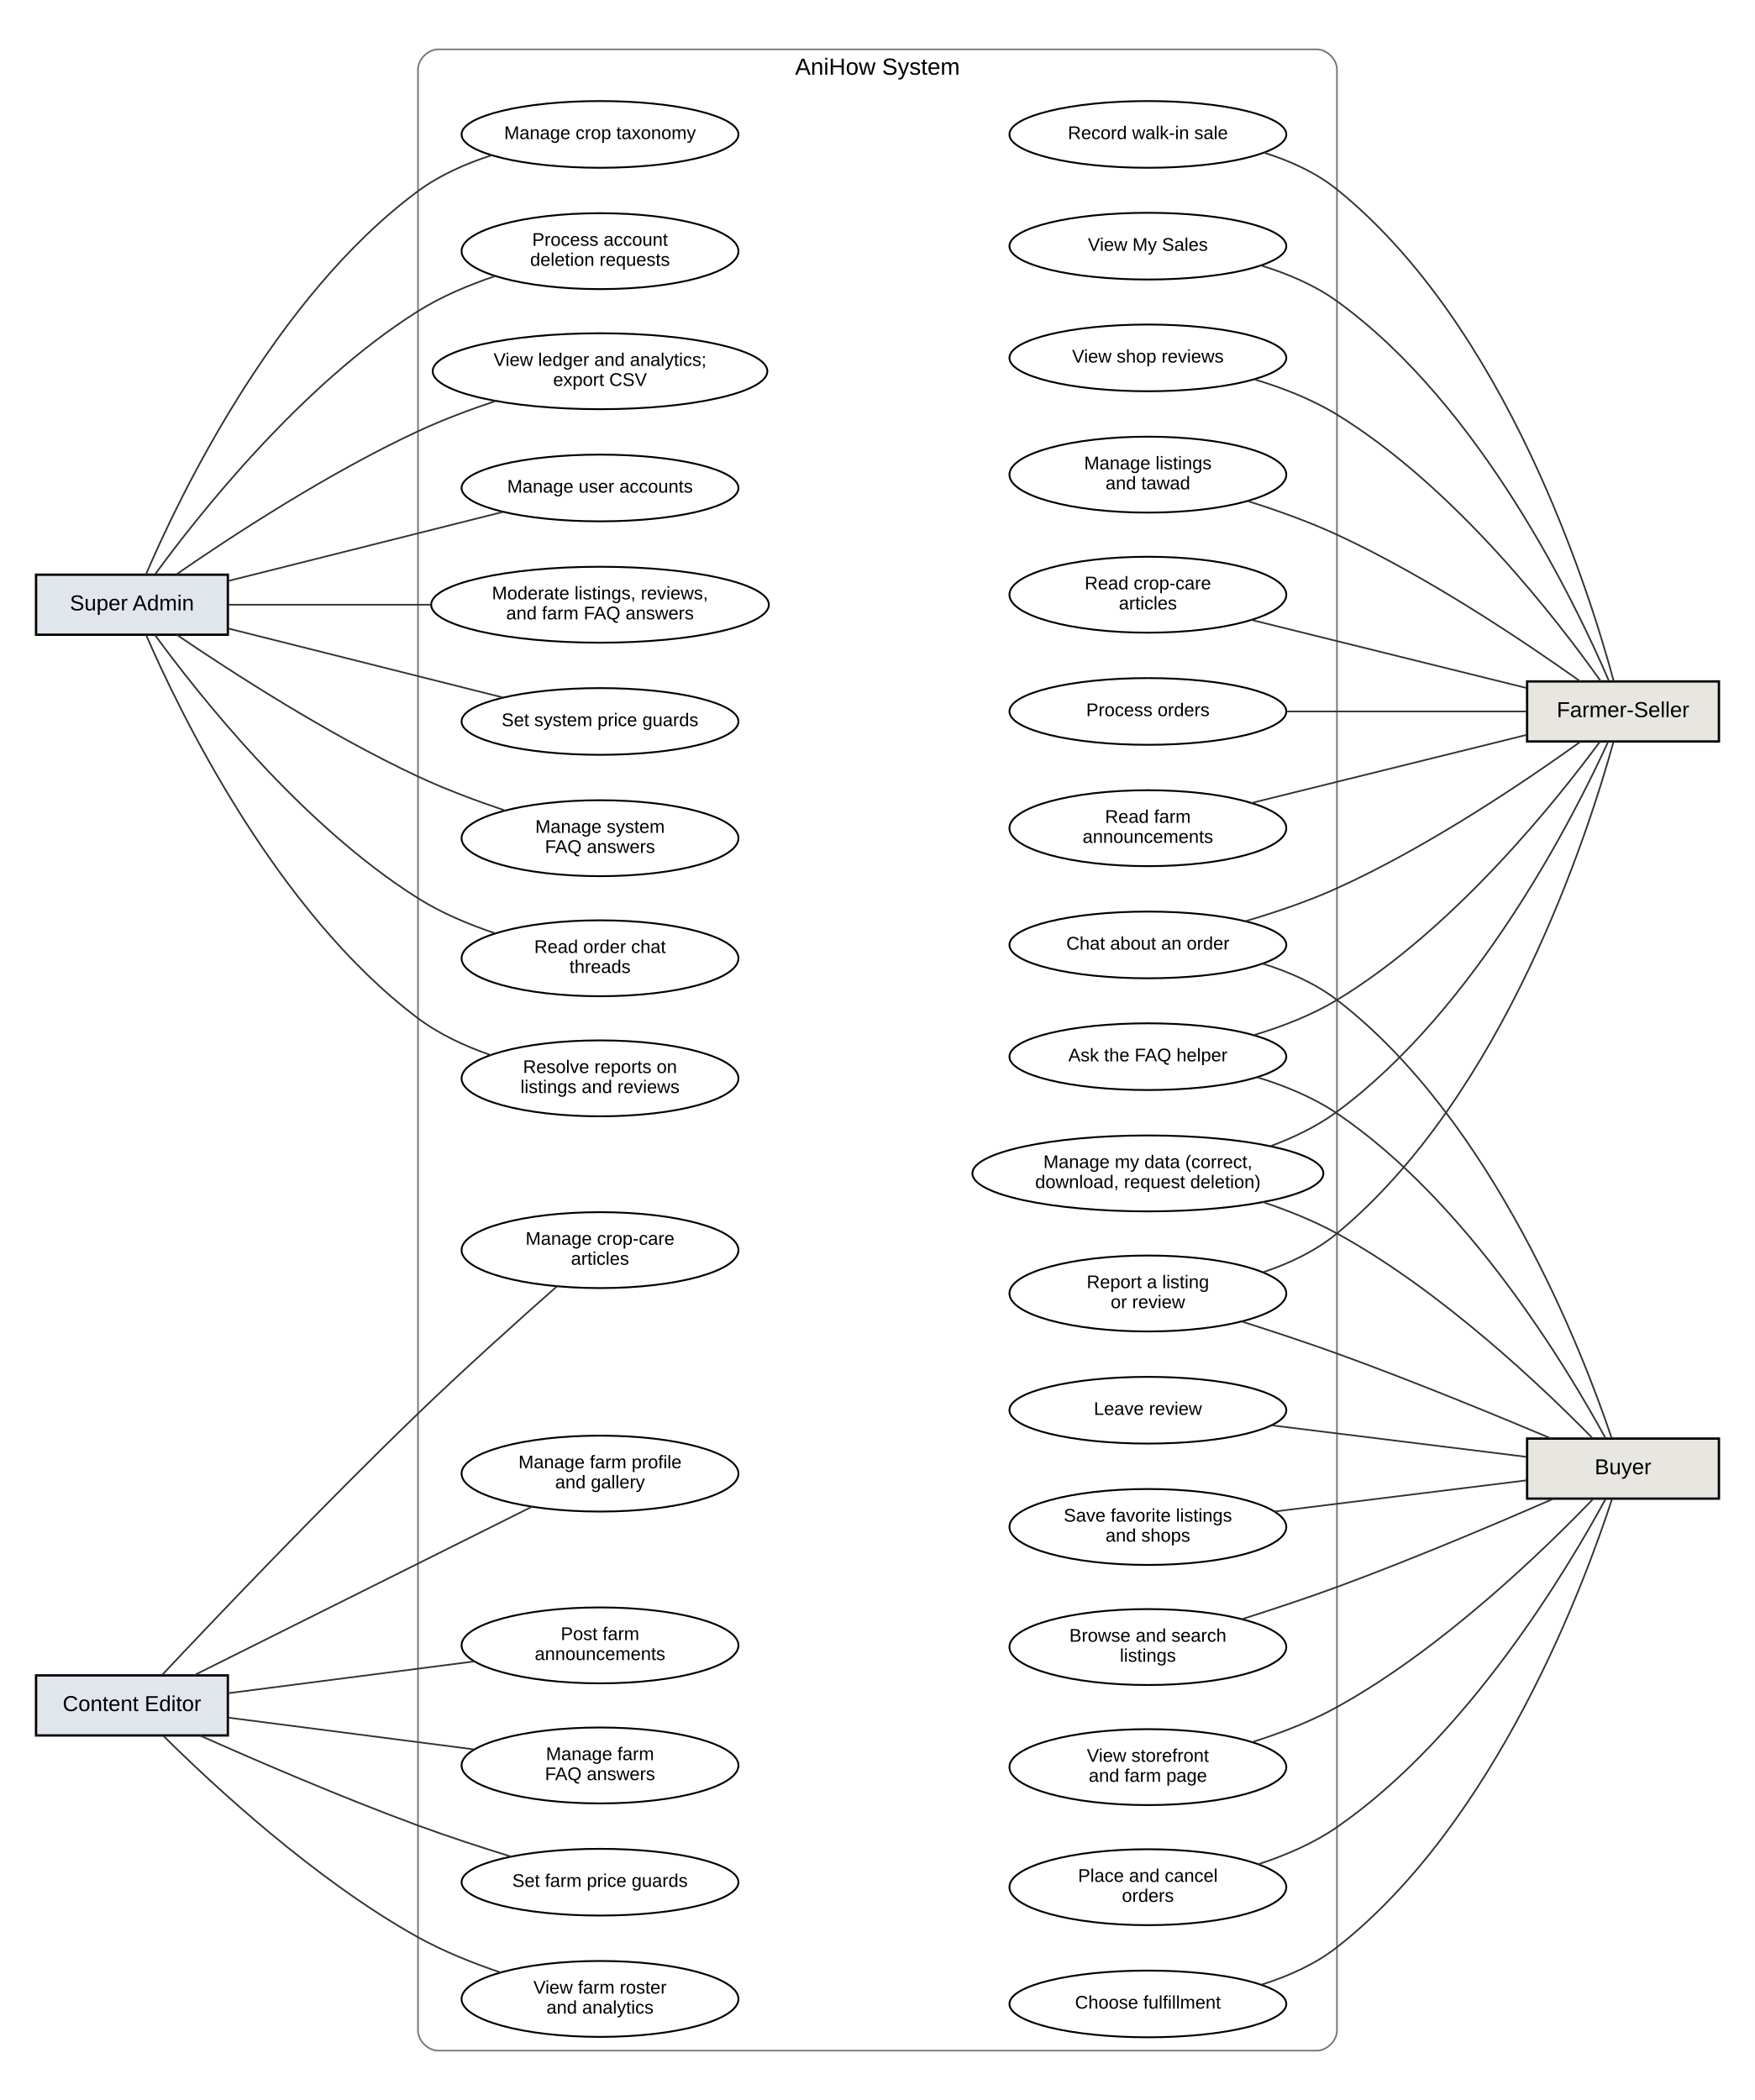
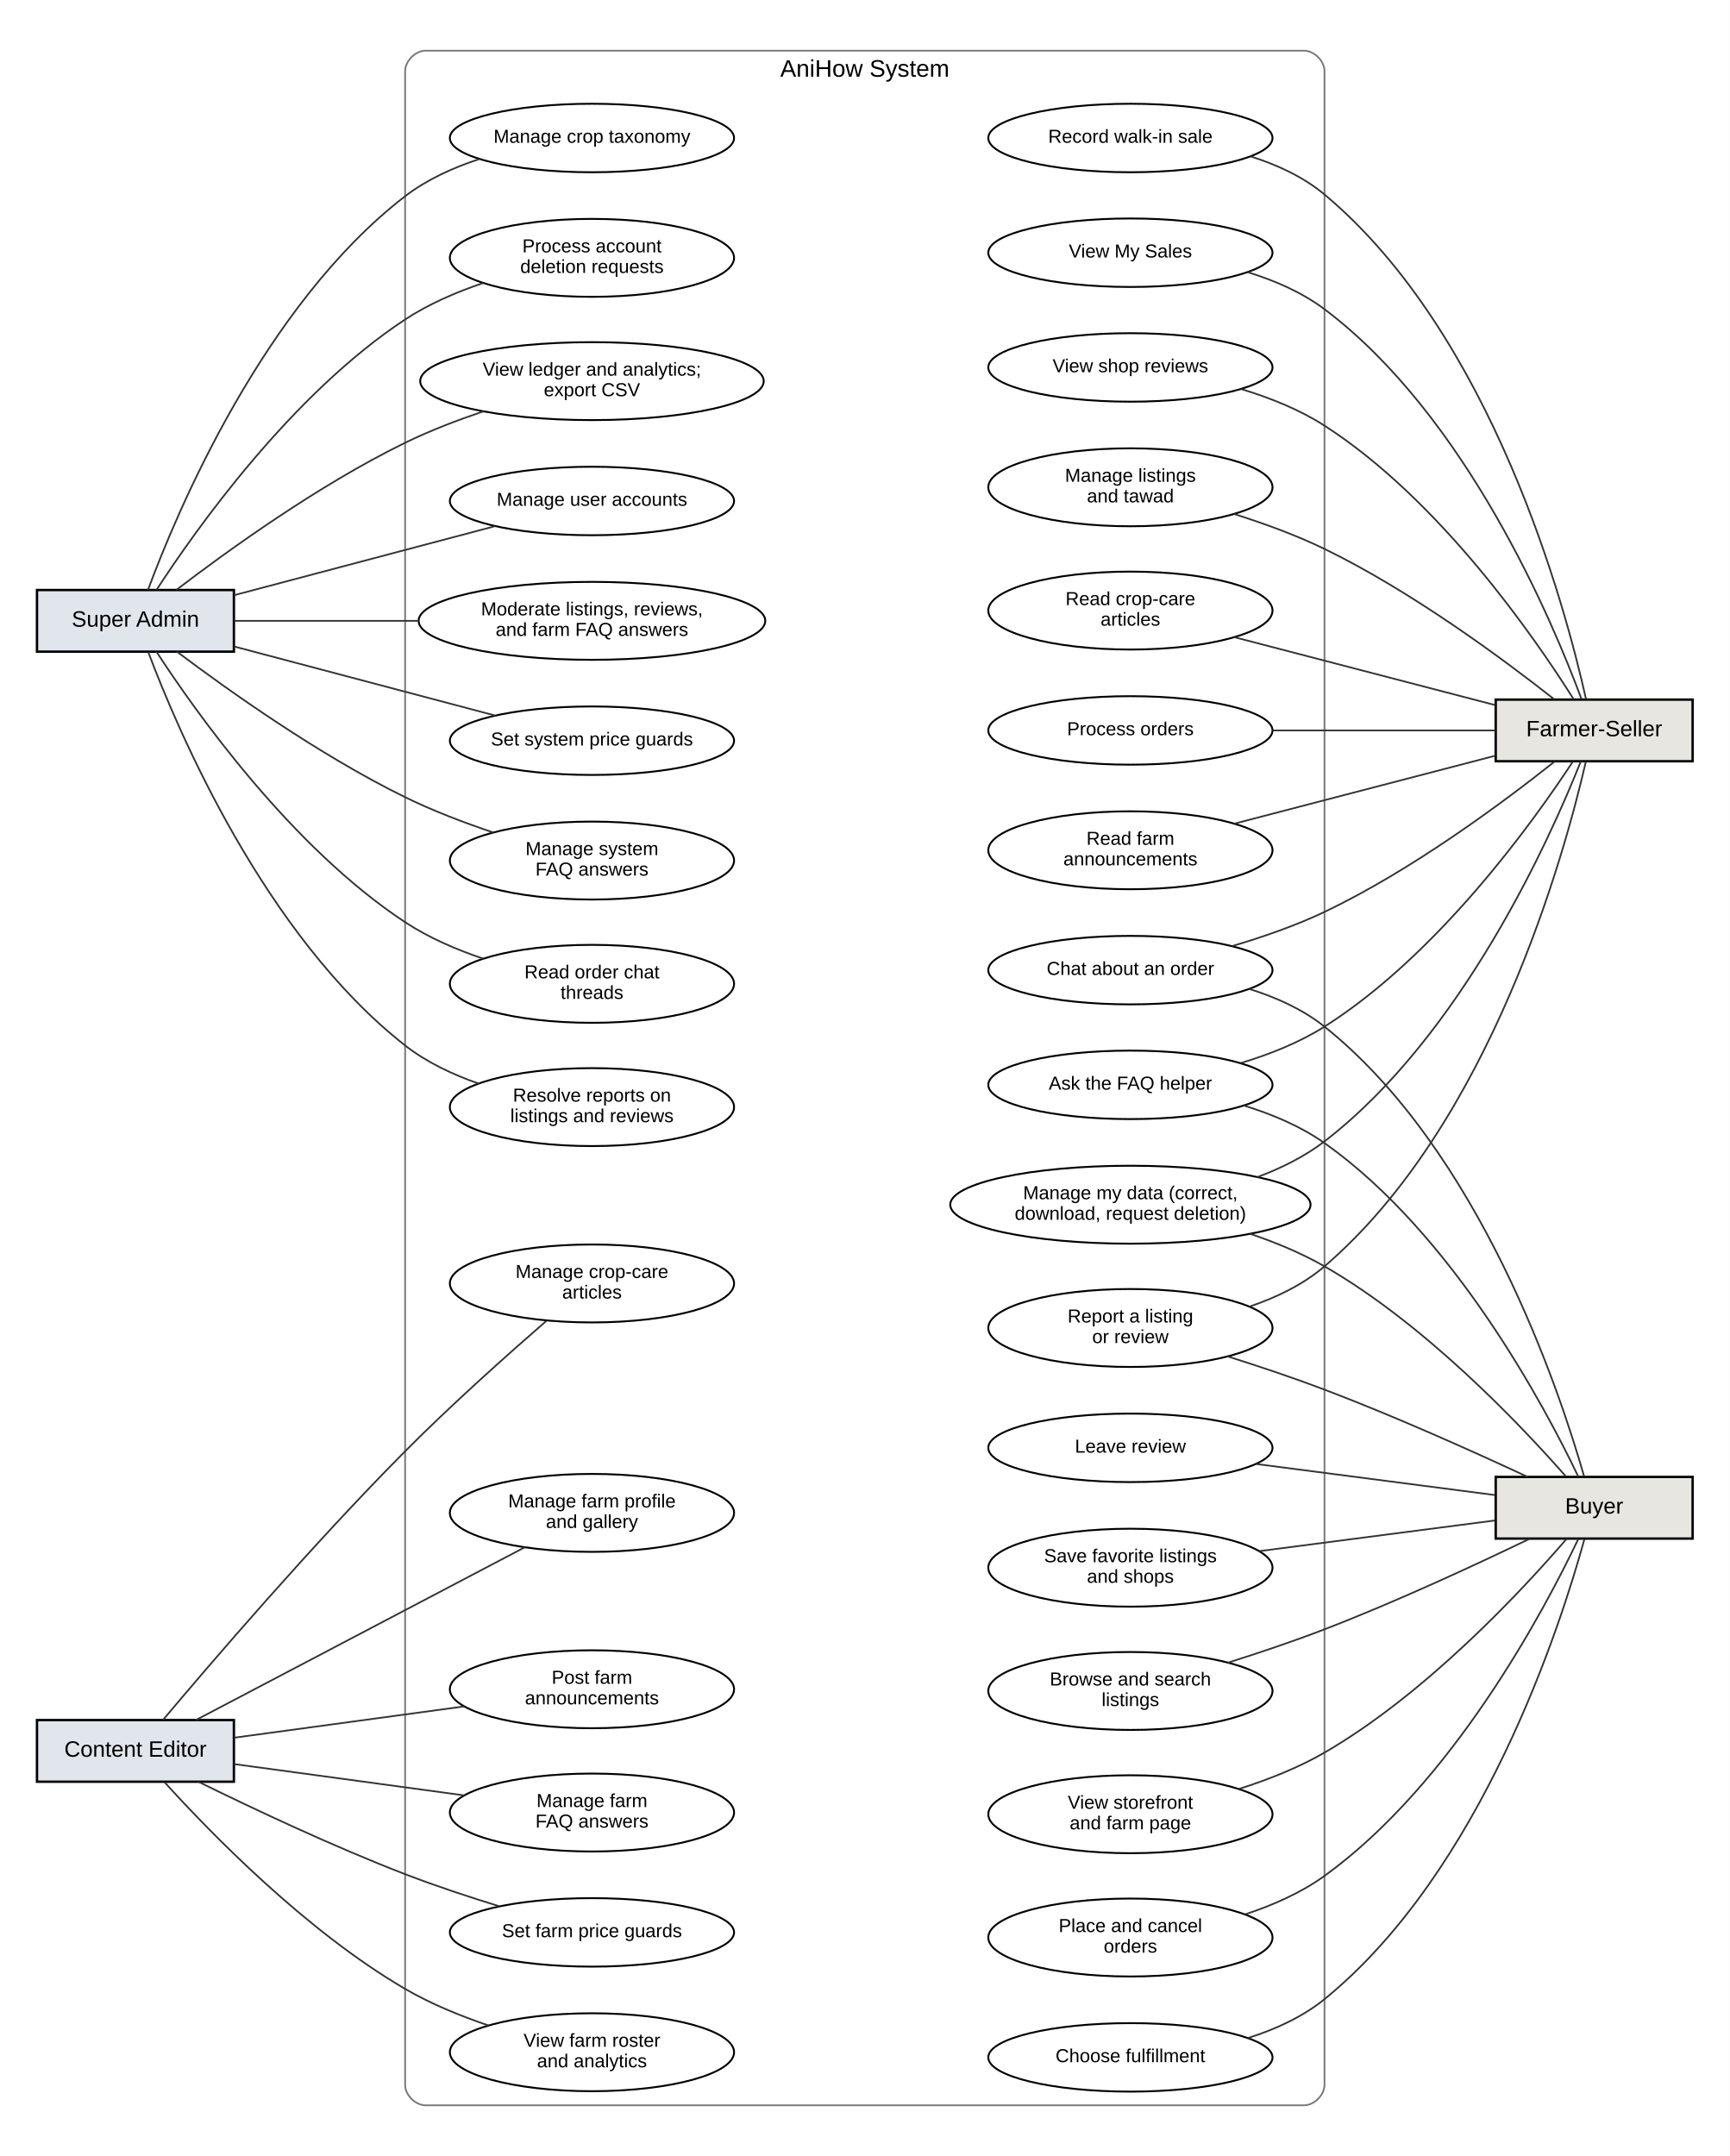
- <svg xmlns="http://www.w3.org/2000/svg" width="1052pt" height="1259pt" viewBox="0.00 0.00 1052.15 1259.20">
+ <svg xmlns="http://www.w3.org/2000/svg" width="1010pt" height="1259pt" viewBox="0.00 0.00 1010.15 1259.20">
  <g id="graph0" class="graph" transform="scale(1 1) rotate(0) translate(21.6 1237.6)">
-     <polygon fill="white" stroke="transparent" points="-21.6,21.6 -21.6,-1237.6 1030.55,-1237.6 1030.55,21.6 -21.6,21.6" />
+     <polygon fill="white" stroke="transparent" points="-21.6,21.6 -21.6,-1237.6 988.55,-1237.6 988.55,21.6 -21.6,21.6" />
    <g id="clust1" class="cluster">
-       <path fill="none" stroke="#777777" d="M241,-8C241,-8 767.95,-8 767.95,-8 773.95,-8 779.95,-14 779.95,-20 779.95,-20 779.95,-1196 779.95,-1196 779.95,-1202 773.95,-1208 767.95,-1208 767.95,-1208 241,-1208 241,-1208 235,-1208 229,-1202 229,-1196 229,-1196 229,-20 229,-20 229,-14 235,-8 241,-8" />
-       <text text-anchor="middle" x="504.48" y="-1192.8" font-family="Liberation Sans" font-size="14.00">AniHow System</text>
+       <path fill="none" stroke="#777777" d="M227,-8C227,-8 739.95,-8 739.95,-8 745.95,-8 751.95,-14 751.95,-20 751.95,-20 751.95,-1196 751.95,-1196 751.95,-1202 745.95,-1208 739.95,-1208 739.95,-1208 227,-1208 227,-1208 221,-1208 215,-1202 215,-1196 215,-1196 215,-20 215,-20 215,-14 221,-8 227,-8" />
+       <text text-anchor="middle" x="483.48" y="-1192.8" font-family="Liberation Sans" font-size="14.00">AniHow System</text>
    </g>
    <g id="node1" class="node">
      <polygon fill="#e1e6ed" stroke="black" stroke-width="1.4" points="115,-893 0,-893 0,-857 115,-857 115,-893" />
      <text text-anchor="middle" x="57.5" y="-871.6" font-family="Liberation Sans" font-size="13.00">Super Admin</text>
    </g>
    <g id="node5" class="node">
-       <ellipse fill="none" stroke="black" stroke-width="1.1" cx="338.12" cy="-945" rx="83" ry="20" />
-       <text text-anchor="middle" x="338.12" y="-942.2" font-family="Liberation Sans" font-size="11.00">Manage user accounts</text>
+       <ellipse fill="none" stroke="black" stroke-width="1.1" cx="324.12" cy="-945" rx="83" ry="20" />
+       <text text-anchor="middle" x="324.12" y="-942.2" font-family="Liberation Sans" font-size="11.00">Manage user accounts</text>
    </g>
    <g id="edge1" class="edge">
-       <path fill="none" stroke="#333333" d="M115.22,-889.25C163.27,-901.32 231.84,-918.55 280,-930.65" />
+       <path fill="none" stroke="#333333" d="M115.27,-890.02C160.22,-901.91 222.66,-918.43 267.35,-930.25" />
    </g>
    <g id="node6" class="node">
-       <ellipse fill="none" stroke="black" stroke-width="1.1" cx="338.12" cy="-805" rx="83" ry="20" />
-       <text text-anchor="middle" x="338.12" y="-802.2" font-family="Liberation Sans" font-size="11.00">Set system price guards</text>
+       <ellipse fill="none" stroke="black" stroke-width="1.1" cx="324.12" cy="-805" rx="83" ry="20" />
+       <text text-anchor="middle" x="324.12" y="-802.2" font-family="Liberation Sans" font-size="11.00">Set system price guards</text>
    </g>
    <g id="edge2" class="edge">
-       <path fill="none" stroke="#333333" d="M115.22,-860.75C163.27,-848.68 231.84,-831.45 280,-819.35" />
+       <path fill="none" stroke="#333333" d="M115.27,-859.98C160.22,-848.09 222.66,-831.57 267.35,-819.75" />
    </g>
    <g id="node7" class="node">
-       <ellipse fill="none" stroke="black" stroke-width="1.1" cx="338.12" cy="-1157" rx="83" ry="20" />
-       <text text-anchor="middle" x="338.12" y="-1154.2" font-family="Liberation Sans" font-size="11.00">Manage crop taxonomy</text>
+       <ellipse fill="none" stroke="black" stroke-width="1.1" cx="324.12" cy="-1157" rx="83" ry="20" />
+       <text text-anchor="middle" x="324.12" y="-1154.2" font-family="Liberation Sans" font-size="11.00">Manage crop taxonomy</text>
    </g>
    <g id="edge3" class="edge">
-       <path fill="none" stroke="#333333" d="M65.85,-893.03C85.35,-938.6 142.87,-1059.33 229,-1123 241.97,-1132.59 257.73,-1139.53 273.15,-1144.52" />
+       <path fill="none" stroke="#333333" d="M64.81,-893.02C81.7,-938.6 132.31,-1059.32 215,-1123 227.63,-1132.72 243.09,-1139.7 258.32,-1144.69" />
    </g>
    <g id="node8" class="node">
-       <ellipse fill="none" stroke="black" stroke-width="1.1" cx="338.12" cy="-875" rx="101.23" ry="22.76" />
-       <text text-anchor="middle" x="338.12" y="-878.2" font-family="Liberation Sans" font-size="11.00">Moderate listings, reviews,</text>
-       <text text-anchor="middle" x="338.12" y="-866.2" font-family="Liberation Sans" font-size="11.00">and farm FAQ answers</text>
+       <ellipse fill="none" stroke="black" stroke-width="1.1" cx="324.12" cy="-875" rx="101.23" ry="22.76" />
+       <text text-anchor="middle" x="324.12" y="-878.2" font-family="Liberation Sans" font-size="11.00">Moderate listings, reviews,</text>
+       <text text-anchor="middle" x="324.12" y="-866.2" font-family="Liberation Sans" font-size="11.00">and farm FAQ answers</text>
    </g>
    <g id="edge4" class="edge">
-       <path fill="none" stroke="#333333" d="M115.22,-875C150.14,-875 195.9,-875 236.79,-875" />
+       <path fill="none" stroke="#333333" d="M115.27,-875C146.63,-875 186.5,-875 222.92,-875" />
    </g>
    <g id="node9" class="node">
-       <ellipse fill="none" stroke="black" stroke-width="1.1" cx="338.12" cy="-735" rx="83" ry="22.76" />
-       <text text-anchor="middle" x="338.12" y="-738.2" font-family="Liberation Sans" font-size="11.00">Manage system</text>
-       <text text-anchor="middle" x="338.12" y="-726.2" font-family="Liberation Sans" font-size="11.00">FAQ answers</text>
+       <ellipse fill="none" stroke="black" stroke-width="1.1" cx="324.12" cy="-735" rx="83" ry="22.76" />
+       <text text-anchor="middle" x="324.12" y="-738.2" font-family="Liberation Sans" font-size="11.00">Manage system</text>
+       <text text-anchor="middle" x="324.12" y="-726.2" font-family="Liberation Sans" font-size="11.00">FAQ answers</text>
    </g>
    <g id="edge5" class="edge">
-       <path fill="none" stroke="#333333" d="M84.4,-856.94C117,-834.78 175.25,-797.08 229,-772 245.54,-764.28 264.15,-757.33 281.22,-751.6" />
+       <path fill="none" stroke="#333333" d="M81.77,-856.96C111.39,-834.66 164.77,-796.63 215,-772 231.21,-764.05 249.56,-757.08 266.47,-751.39" />
    </g>
    <g id="node10" class="node">
-       <ellipse fill="none" stroke="black" stroke-width="1.1" cx="338.12" cy="-1087" rx="83" ry="22.76" />
-       <text text-anchor="middle" x="338.12" y="-1090.2" font-family="Liberation Sans" font-size="11.00">Process account</text>
-       <text text-anchor="middle" x="338.12" y="-1078.2" font-family="Liberation Sans" font-size="11.00">deletion requests</text>
+       <ellipse fill="none" stroke="black" stroke-width="1.1" cx="324.12" cy="-1087" rx="83" ry="22.76" />
+       <text text-anchor="middle" x="324.12" y="-1090.2" font-family="Liberation Sans" font-size="11.00">Process account</text>
+       <text text-anchor="middle" x="324.12" y="-1078.2" font-family="Liberation Sans" font-size="11.00">deletion requests</text>
    </g>
    <g id="edge6" class="edge">
-       <path fill="none" stroke="#333333" d="M71.36,-893.24C97.24,-928.65 159.13,-1007.07 229,-1051 243.07,-1059.85 259.54,-1066.76 275.33,-1072.06" />
+       <path fill="none" stroke="#333333" d="M69.76,-893.01C92.76,-928.38 148.6,-1007.24 215,-1051 228.71,-1060.04 244.9,-1067 260.51,-1072.28" />
    </g>
    <g id="node11" class="node">
-       <ellipse fill="none" stroke="black" stroke-width="1.1" cx="338.12" cy="-1015" rx="100.32" ry="22.76" />
-       <text text-anchor="middle" x="338.12" y="-1018.2" font-family="Liberation Sans" font-size="11.00">View ledger and analytics;</text>
-       <text text-anchor="middle" x="338.12" y="-1006.2" font-family="Liberation Sans" font-size="11.00">export CSV</text>
+       <ellipse fill="none" stroke="black" stroke-width="1.1" cx="324.12" cy="-1015" rx="100.32" ry="22.76" />
+       <text text-anchor="middle" x="324.12" y="-1018.2" font-family="Liberation Sans" font-size="11.00">View ledger and analytics;</text>
+       <text text-anchor="middle" x="324.12" y="-1006.2" font-family="Liberation Sans" font-size="11.00">export CSV</text>
    </g>
    <g id="edge7" class="edge">
-       <path fill="none" stroke="#333333" d="M84.05,-893.13C116.53,-915.58 174.91,-953.89 229,-979 243.71,-985.83 260.1,-991.98 275.57,-997.18" />
+       <path fill="none" stroke="#333333" d="M81.45,-893.1C110.95,-915.68 164.43,-954.32 215,-979 229.4,-986.03 245.51,-992.21 260.81,-997.38" />
    </g>
    <g id="node12" class="node">
-       <ellipse fill="none" stroke="black" stroke-width="1.1" cx="338.12" cy="-663" rx="83" ry="22.76" />
-       <text text-anchor="middle" x="338.12" y="-666.2" font-family="Liberation Sans" font-size="11.00">Read order chat</text>
-       <text text-anchor="middle" x="338.12" y="-654.2" font-family="Liberation Sans" font-size="11.00">threads</text>
+       <ellipse fill="none" stroke="black" stroke-width="1.1" cx="324.12" cy="-663" rx="83" ry="22.76" />
+       <text text-anchor="middle" x="324.12" y="-666.2" font-family="Liberation Sans" font-size="11.00">Read order chat</text>
+       <text text-anchor="middle" x="324.12" y="-654.2" font-family="Liberation Sans" font-size="11.00">threads</text>
    </g>
    <g id="edge8" class="edge">
-       <path fill="none" stroke="#333333" d="M71.36,-856.76C97.24,-821.35 159.13,-742.93 229,-699 243.07,-690.15 259.54,-683.24 275.33,-677.94" />
+       <path fill="none" stroke="#333333" d="M69.76,-856.99C92.76,-821.62 148.6,-742.76 215,-699 228.71,-689.96 244.9,-683 260.51,-677.72" />
    </g>
    <g id="node13" class="node">
-       <ellipse fill="none" stroke="black" stroke-width="1.1" cx="338.12" cy="-591" rx="83" ry="22.76" />
-       <text text-anchor="middle" x="338.12" y="-594.2" font-family="Liberation Sans" font-size="11.00">Resolve reports on</text>
-       <text text-anchor="middle" x="338.12" y="-582.2" font-family="Liberation Sans" font-size="11.00">listings and reviews</text>
+       <ellipse fill="none" stroke="black" stroke-width="1.1" cx="324.12" cy="-591" rx="83" ry="22.76" />
+       <text text-anchor="middle" x="324.12" y="-594.2" font-family="Liberation Sans" font-size="11.00">Resolve reports on</text>
+       <text text-anchor="middle" x="324.12" y="-582.2" font-family="Liberation Sans" font-size="11.00">listings and reviews</text>
    </g>
    <g id="edge9" class="edge">
-       <path fill="none" stroke="#333333" d="M66.06,-856.73C85.85,-811.1 143.61,-691.24 229,-627 241.81,-617.37 257.33,-610.23 272.57,-604.96" />
+       <path fill="none" stroke="#333333" d="M65,-856.72C82.16,-811.09 133.05,-691.22 215,-627 227.54,-617.18 242.88,-609.97 258.02,-604.71" />
    </g>
    <g id="node2" class="node">
      <polygon fill="#e1e6ed" stroke="black" stroke-width="1.4" points="115,-233 0,-233 0,-197 115,-197 115,-233" />
      <text text-anchor="middle" x="57.5" y="-211.6" font-family="Liberation Sans" font-size="13.00">Content Editor</text>
    </g>
    <g id="node14" class="node">
-       <ellipse fill="none" stroke="black" stroke-width="1.1" cx="338.12" cy="-488" rx="83" ry="22.76" />
-       <text text-anchor="middle" x="338.12" y="-491.2" font-family="Liberation Sans" font-size="11.00">Manage crop-care</text>
-       <text text-anchor="middle" x="338.12" y="-479.2" font-family="Liberation Sans" font-size="11.00">articles</text>
+       <ellipse fill="none" stroke="black" stroke-width="1.1" cx="324.12" cy="-488" rx="83" ry="22.76" />
+       <text text-anchor="middle" x="324.12" y="-491.2" font-family="Liberation Sans" font-size="11.00">Manage crop-care</text>
+       <text text-anchor="middle" x="324.12" y="-479.2" font-family="Liberation Sans" font-size="11.00">articles</text>
    </g>
    <g id="edge10" class="edge">
-       <path fill="none" stroke="#333333" d="M75.57,-233.25C105.87,-265.48 171.3,-334.34 229,-390 256.9,-416.91 290.07,-446.66 312.24,-466.24" />
+       <path fill="none" stroke="#333333" d="M73.68,-233.2C100.97,-265.64 160.57,-335.2 215,-390 242.14,-417.32 275.16,-446.75 297.52,-466.15" />
    </g>
    <g id="node15" class="node">
-       <ellipse fill="none" stroke="black" stroke-width="1.1" cx="338.12" cy="-354" rx="83" ry="22.76" />
-       <text text-anchor="middle" x="338.12" y="-357.2" font-family="Liberation Sans" font-size="11.00">Manage farm profile</text>
-       <text text-anchor="middle" x="338.12" y="-345.2" font-family="Liberation Sans" font-size="11.00">and gallery</text>
+       <ellipse fill="none" stroke="black" stroke-width="1.1" cx="324.12" cy="-354" rx="83" ry="22.76" />
+       <text text-anchor="middle" x="324.12" y="-357.2" font-family="Liberation Sans" font-size="11.00">Manage farm profile</text>
+       <text text-anchor="middle" x="324.12" y="-345.2" font-family="Liberation Sans" font-size="11.00">and gallery</text>
    </g>
    <g id="edge11" class="edge">
-       <path fill="none" stroke="#333333" d="M94.64,-233.03C146.91,-259.11 243.27,-307.18 297.44,-334.21" />
+       <path fill="none" stroke="#333333" d="M92.82,-233.03C142.33,-259.03 233.47,-306.91 285,-333.98" />
    </g>
    <g id="node16" class="node">
-       <ellipse fill="none" stroke="black" stroke-width="1.1" cx="338.12" cy="-251" rx="83" ry="22.76" />
-       <text text-anchor="middle" x="338.12" y="-254.2" font-family="Liberation Sans" font-size="11.00">Post farm</text>
-       <text text-anchor="middle" x="338.12" y="-242.2" font-family="Liberation Sans" font-size="11.00">announcements</text>
+       <ellipse fill="none" stroke="black" stroke-width="1.1" cx="324.12" cy="-251" rx="83" ry="22.76" />
+       <text text-anchor="middle" x="324.12" y="-254.2" font-family="Liberation Sans" font-size="11.00">Post farm</text>
+       <text text-anchor="middle" x="324.12" y="-242.2" font-family="Liberation Sans" font-size="11.00">announcements</text>
    </g>
    <g id="edge12" class="edge">
-       <path fill="none" stroke="#333333" d="M115.22,-222.33C157.78,-227.83 216.44,-235.41 262.76,-241.39" />
+       <path fill="none" stroke="#333333" d="M115.27,-222.72C154.45,-228.05 206.92,-235.19 249.34,-240.96" />
    </g>
    <g id="node17" class="node">
-       <ellipse fill="none" stroke="black" stroke-width="1.1" cx="338.12" cy="-179" rx="83" ry="22.76" />
-       <text text-anchor="middle" x="338.12" y="-182.2" font-family="Liberation Sans" font-size="11.00">Manage farm</text>
-       <text text-anchor="middle" x="338.12" y="-170.2" font-family="Liberation Sans" font-size="11.00">FAQ answers</text>
+       <ellipse fill="none" stroke="black" stroke-width="1.1" cx="324.12" cy="-179" rx="83" ry="22.76" />
+       <text text-anchor="middle" x="324.12" y="-182.2" font-family="Liberation Sans" font-size="11.00">Manage farm</text>
+       <text text-anchor="middle" x="324.12" y="-170.2" font-family="Liberation Sans" font-size="11.00">FAQ answers</text>
    </g>
    <g id="edge13" class="edge">
-       <path fill="none" stroke="#333333" d="M115.22,-207.67C157.78,-202.17 216.44,-194.59 262.76,-188.61" />
+       <path fill="none" stroke="#333333" d="M115.27,-207.28C154.45,-201.95 206.92,-194.81 249.34,-189.04" />
    </g>
    <g id="node18" class="node">
-       <ellipse fill="none" stroke="black" stroke-width="1.1" cx="338.12" cy="-109" rx="83" ry="20" />
-       <text text-anchor="middle" x="338.12" y="-106.2" font-family="Liberation Sans" font-size="11.00">Set farm price guards</text>
+       <ellipse fill="none" stroke="black" stroke-width="1.1" cx="324.12" cy="-109" rx="83" ry="20" />
+       <text text-anchor="middle" x="324.12" y="-106.2" font-family="Liberation Sans" font-size="11.00">Set farm price guards</text>
    </g>
    <g id="edge14" class="edge">
-       <path fill="none" stroke="#333333" d="M98.38,-196.89C132.66,-181.63 183.61,-159.68 229,-143 247.01,-136.38 266.98,-129.87 284.81,-124.35" />
+       <path fill="none" stroke="#333333" d="M94.31,-196.95C125.67,-181.52 172.72,-159.3 215,-143 232.72,-136.17 252.44,-129.66 270.14,-124.2" />
    </g>
    <g id="node19" class="node">
-       <ellipse fill="none" stroke="black" stroke-width="1.1" cx="338.12" cy="-39" rx="83" ry="22.76" />
-       <text text-anchor="middle" x="338.12" y="-42.2" font-family="Liberation Sans" font-size="11.00">View farm roster</text>
-       <text text-anchor="middle" x="338.12" y="-30.2" font-family="Liberation Sans" font-size="11.00">and analytics</text>
+       <ellipse fill="none" stroke="black" stroke-width="1.1" cx="324.12" cy="-39" rx="83" ry="22.76" />
+       <text text-anchor="middle" x="324.12" y="-42.2" font-family="Liberation Sans" font-size="11.00">View farm roster</text>
+       <text text-anchor="middle" x="324.12" y="-30.2" font-family="Liberation Sans" font-size="11.00">and analytics</text>
    </g>
    <g id="edge15" class="edge">
-       <path fill="none" stroke="#333333" d="M76.32,-196.77C105.7,-167.61 167.23,-110.3 229,-76 244.35,-67.48 262.01,-60.43 278.54,-54.85" />
+       <path fill="none" stroke="#333333" d="M74.54,-196.67C101.06,-167.38 156.93,-109.87 215,-76 230,-67.25 247.37,-60.16 263.75,-54.62" />
    </g>
    <g id="node3" class="node">
-       <polygon fill="#e8e6e0" stroke="black" stroke-width="1.4" points="1008.95,-829 893.95,-829 893.95,-793 1008.95,-793 1008.95,-829" />
-       <text text-anchor="middle" x="951.45" y="-807.6" font-family="Liberation Sans" font-size="13.00">Farmer-Seller</text>
+       <polygon fill="#e8e6e0" stroke="black" stroke-width="1.4" points="966.95,-829 851.95,-829 851.95,-793 966.95,-793 966.95,-829" />
+       <text text-anchor="middle" x="909.45" y="-807.6" font-family="Liberation Sans" font-size="13.00">Farmer-Seller</text>
    </g>
    <g id="node4" class="node">
-       <polygon fill="#e8e6e0" stroke="black" stroke-width="1.4" points="1008.95,-375 893.95,-375 893.95,-339 1008.95,-339 1008.95,-375" />
-       <text text-anchor="middle" x="951.45" y="-353.6" font-family="Liberation Sans" font-size="13.00">Buyer</text>
+       <polygon fill="#e8e6e0" stroke="black" stroke-width="1.4" points="966.95,-375 851.95,-375 851.95,-339 966.95,-339 966.95,-375" />
+       <text text-anchor="middle" x="909.45" y="-353.6" font-family="Liberation Sans" font-size="13.00">Buyer</text>
    </g>
    <g id="node20" class="node">
-       <ellipse fill="none" stroke="black" stroke-width="1.1" cx="666.59" cy="-953" rx="83" ry="22.76" />
-       <text text-anchor="middle" x="666.59" y="-956.2" font-family="Liberation Sans" font-size="11.00">Manage listings</text>
-       <text text-anchor="middle" x="666.59" y="-944.2" font-family="Liberation Sans" font-size="11.00">and tawad</text>
+       <ellipse fill="none" stroke="black" stroke-width="1.1" cx="638.59" cy="-953" rx="83" ry="22.76" />
+       <text text-anchor="middle" x="638.59" y="-956.2" font-family="Liberation Sans" font-size="11.00">Manage listings</text>
+       <text text-anchor="middle" x="638.59" y="-944.2" font-family="Liberation Sans" font-size="11.00">and tawad</text>
    </g>
    <g id="node21" class="node">
-       <ellipse fill="none" stroke="black" stroke-width="1.1" cx="666.59" cy="-811" rx="83" ry="20" />
-       <text text-anchor="middle" x="666.59" y="-808.2" font-family="Liberation Sans" font-size="11.00">Process orders</text>
+       <ellipse fill="none" stroke="black" stroke-width="1.1" cx="638.59" cy="-811" rx="83" ry="20" />
+       <text text-anchor="middle" x="638.59" y="-808.2" font-family="Liberation Sans" font-size="11.00">Process orders</text>
    </g>
    <g id="node22" class="node">
-       <ellipse fill="none" stroke="black" stroke-width="1.1" cx="666.59" cy="-1157" rx="83" ry="20" />
-       <text text-anchor="middle" x="666.59" y="-1154.2" font-family="Liberation Sans" font-size="11.00">Record walk-in sale</text>
+       <ellipse fill="none" stroke="black" stroke-width="1.1" cx="638.59" cy="-1157" rx="83" ry="20" />
+       <text text-anchor="middle" x="638.59" y="-1154.2" font-family="Liberation Sans" font-size="11.00">Record walk-in sale</text>
    </g>
    <g id="node23" class="node">
-       <ellipse fill="none" stroke="black" stroke-width="1.1" cx="666.59" cy="-881" rx="83" ry="22.76" />
-       <text text-anchor="middle" x="666.59" y="-884.2" font-family="Liberation Sans" font-size="11.00">Read crop-care</text>
-       <text text-anchor="middle" x="666.59" y="-872.2" font-family="Liberation Sans" font-size="11.00">articles</text>
+       <ellipse fill="none" stroke="black" stroke-width="1.1" cx="638.59" cy="-881" rx="83" ry="22.76" />
+       <text text-anchor="middle" x="638.59" y="-884.2" font-family="Liberation Sans" font-size="11.00">Read crop-care</text>
+       <text text-anchor="middle" x="638.59" y="-872.2" font-family="Liberation Sans" font-size="11.00">articles</text>
    </g>
    <g id="node24" class="node">
-       <ellipse fill="none" stroke="black" stroke-width="1.1" cx="666.59" cy="-741" rx="83" ry="22.76" />
-       <text text-anchor="middle" x="666.59" y="-744.2" font-family="Liberation Sans" font-size="11.00">Read farm</text>
-       <text text-anchor="middle" x="666.59" y="-732.2" font-family="Liberation Sans" font-size="11.00">announcements</text>
+       <ellipse fill="none" stroke="black" stroke-width="1.1" cx="638.59" cy="-741" rx="83" ry="22.76" />
+       <text text-anchor="middle" x="638.59" y="-744.2" font-family="Liberation Sans" font-size="11.00">Read farm</text>
+       <text text-anchor="middle" x="638.59" y="-732.2" font-family="Liberation Sans" font-size="11.00">announcements</text>
    </g>
    <g id="node25" class="node">
-       <ellipse fill="none" stroke="black" stroke-width="1.1" cx="666.59" cy="-1090" rx="83" ry="20" />
-       <text text-anchor="middle" x="666.59" y="-1087.2" font-family="Liberation Sans" font-size="11.00">View My Sales</text>
+       <ellipse fill="none" stroke="black" stroke-width="1.1" cx="638.59" cy="-1090" rx="83" ry="20" />
+       <text text-anchor="middle" x="638.59" y="-1087.2" font-family="Liberation Sans" font-size="11.00">View My Sales</text>
    </g>
    <g id="node26" class="node">
-       <ellipse fill="none" stroke="black" stroke-width="1.1" cx="666.59" cy="-1023" rx="83" ry="20" />
-       <text text-anchor="middle" x="666.59" y="-1020.2" font-family="Liberation Sans" font-size="11.00">View shop reviews</text>
+       <ellipse fill="none" stroke="black" stroke-width="1.1" cx="638.59" cy="-1023" rx="83" ry="20" />
+       <text text-anchor="middle" x="638.59" y="-1020.2" font-family="Liberation Sans" font-size="11.00">View shop reviews</text>
    </g>
    <g id="node27" class="node">
-       <ellipse fill="none" stroke="black" stroke-width="1.1" cx="666.59" cy="-671" rx="83" ry="20" />
-       <text text-anchor="middle" x="666.59" y="-668.2" font-family="Liberation Sans" font-size="11.00">Chat about an order</text>
+       <ellipse fill="none" stroke="black" stroke-width="1.1" cx="638.59" cy="-671" rx="83" ry="20" />
+       <text text-anchor="middle" x="638.59" y="-668.2" font-family="Liberation Sans" font-size="11.00">Chat about an order</text>
    </g>
    <g id="node28" class="node">
-       <ellipse fill="none" stroke="black" stroke-width="1.1" cx="666.59" cy="-604" rx="83" ry="20" />
-       <text text-anchor="middle" x="666.59" y="-601.2" font-family="Liberation Sans" font-size="11.00">Ask the FAQ helper</text>
+       <ellipse fill="none" stroke="black" stroke-width="1.1" cx="638.59" cy="-604" rx="83" ry="20" />
+       <text text-anchor="middle" x="638.59" y="-601.2" font-family="Liberation Sans" font-size="11.00">Ask the FAQ helper</text>
    </g>
    <g id="node29" class="node">
-       <ellipse fill="none" stroke="black" stroke-width="1.1" cx="666.59" cy="-534" rx="105.22" ry="22.76" />
-       <text text-anchor="middle" x="666.59" y="-537.2" font-family="Liberation Sans" font-size="11.00">Manage my data (correct,</text>
-       <text text-anchor="middle" x="666.59" y="-525.2" font-family="Liberation Sans" font-size="11.00">download, request deletion)</text>
+       <ellipse fill="none" stroke="black" stroke-width="1.1" cx="638.59" cy="-534" rx="105.22" ry="22.76" />
+       <text text-anchor="middle" x="638.59" y="-537.2" font-family="Liberation Sans" font-size="11.00">Manage my data (correct,</text>
+       <text text-anchor="middle" x="638.59" y="-525.2" font-family="Liberation Sans" font-size="11.00">download, request deletion)</text>
    </g>
    <g id="node30" class="node">
-       <ellipse fill="none" stroke="black" stroke-width="1.1" cx="666.59" cy="-462" rx="83" ry="22.76" />
-       <text text-anchor="middle" x="666.59" y="-465.2" font-family="Liberation Sans" font-size="11.00">Report a listing</text>
-       <text text-anchor="middle" x="666.59" y="-453.2" font-family="Liberation Sans" font-size="11.00">or review</text>
+       <ellipse fill="none" stroke="black" stroke-width="1.1" cx="638.59" cy="-462" rx="83" ry="22.76" />
+       <text text-anchor="middle" x="638.59" y="-465.2" font-family="Liberation Sans" font-size="11.00">Report a listing</text>
+       <text text-anchor="middle" x="638.59" y="-453.2" font-family="Liberation Sans" font-size="11.00">or review</text>
    </g>
    <g id="node31" class="node">
-       <ellipse fill="none" stroke="black" stroke-width="1.1" cx="666.59" cy="-250" rx="83" ry="22.76" />
-       <text text-anchor="middle" x="666.59" y="-253.2" font-family="Liberation Sans" font-size="11.00">Browse and search</text>
-       <text text-anchor="middle" x="666.59" y="-241.2" font-family="Liberation Sans" font-size="11.00">listings</text>
+       <ellipse fill="none" stroke="black" stroke-width="1.1" cx="638.59" cy="-250" rx="83" ry="22.76" />
+       <text text-anchor="middle" x="638.59" y="-253.2" font-family="Liberation Sans" font-size="11.00">Browse and search</text>
+       <text text-anchor="middle" x="638.59" y="-241.2" font-family="Liberation Sans" font-size="11.00">listings</text>
    </g>
    <g id="node32" class="node">
-       <ellipse fill="none" stroke="black" stroke-width="1.1" cx="666.59" cy="-178" rx="83" ry="22.76" />
-       <text text-anchor="middle" x="666.59" y="-181.2" font-family="Liberation Sans" font-size="11.00">View storefront</text>
-       <text text-anchor="middle" x="666.59" y="-169.2" font-family="Liberation Sans" font-size="11.00">and farm page</text>
+       <ellipse fill="none" stroke="black" stroke-width="1.1" cx="638.59" cy="-178" rx="83" ry="22.76" />
+       <text text-anchor="middle" x="638.59" y="-181.2" font-family="Liberation Sans" font-size="11.00">View storefront</text>
+       <text text-anchor="middle" x="638.59" y="-169.2" font-family="Liberation Sans" font-size="11.00">and farm page</text>
    </g>
    <g id="node33" class="node">
-       <ellipse fill="none" stroke="black" stroke-width="1.1" cx="666.59" cy="-106" rx="83" ry="22.76" />
-       <text text-anchor="middle" x="666.59" y="-109.2" font-family="Liberation Sans" font-size="11.00">Place and cancel</text>
-       <text text-anchor="middle" x="666.59" y="-97.2" font-family="Liberation Sans" font-size="11.00">orders</text>
+       <ellipse fill="none" stroke="black" stroke-width="1.1" cx="638.59" cy="-106" rx="83" ry="22.76" />
+       <text text-anchor="middle" x="638.59" y="-109.2" font-family="Liberation Sans" font-size="11.00">Place and cancel</text>
+       <text text-anchor="middle" x="638.59" y="-97.2" font-family="Liberation Sans" font-size="11.00">orders</text>
    </g>
    <g id="node34" class="node">
-       <ellipse fill="none" stroke="black" stroke-width="1.1" cx="666.59" cy="-36" rx="83" ry="20" />
-       <text text-anchor="middle" x="666.59" y="-33.2" font-family="Liberation Sans" font-size="11.00">Choose fulfillment</text>
+       <ellipse fill="none" stroke="black" stroke-width="1.1" cx="638.59" cy="-36" rx="83" ry="20" />
+       <text text-anchor="middle" x="638.59" y="-33.2" font-family="Liberation Sans" font-size="11.00">Choose fulfillment</text>
    </g>
    <g id="edge16" class="edge">
-       <path fill="none" stroke="#333333" d="M726.37,-937.16C743.94,-931.63 763.03,-924.82 779.95,-917 834.84,-891.62 893.64,-851.95 925.84,-829.02" />
+       <path fill="none" stroke="#333333" d="M699.14,-937.39C716.56,-931.91 735.37,-925.06 751.95,-917 803.15,-892.1 856.83,-852.26 886.12,-829.17" />
    </g>
    <g id="edge17" class="edge">
-       <path fill="none" stroke="#333333" d="M749.79,-811C795.95,-811 852.38,-811 893.64,-811" />
+       <path fill="none" stroke="#333333" d="M721.72,-811C763.88,-811 814.17,-811 851.93,-811" />
    </g>
    <g id="edge18" class="edge">
-       <path fill="none" stroke="#333333" d="M736.23,-1146.04C751.77,-1141.18 767.37,-1134.15 779.95,-1124 881.57,-1042.02 931.5,-882.55 945.92,-829.01" />
+       <path fill="none" stroke="#333333" d="M708.78,-1146.26C724.21,-1141.39 739.63,-1134.3 751.95,-1124 850.06,-1041.96 892.64,-883.21 904.67,-829.37" />
    </g>
    <g id="edge19" class="edge">
-       <path fill="none" stroke="#333333" d="M728.62,-865.9C777.67,-853.76 846.03,-836.84 893.86,-825" />
+       <path fill="none" stroke="#333333" d="M699.26,-865.46C744.74,-853.62 806.97,-837.42 851.71,-825.77" />
    </g>
    <g id="edge20" class="edge">
-       <path fill="none" stroke="#333333" d="M728.62,-756.1C777.67,-768.24 846.03,-785.16 893.86,-797" />
+       <path fill="none" stroke="#333333" d="M699.26,-756.54C744.74,-768.38 806.97,-784.58 851.71,-796.23" />
    </g>
    <g id="edge21" class="edge">
-       <path fill="none" stroke="#333333" d="M734.31,-1078.42C750.25,-1073.56 766.51,-1066.7 779.95,-1057 866.12,-994.81 923.42,-875 942.99,-829.31" />
+       <path fill="none" stroke="#333333" d="M707.17,-1078.61C722.91,-1073.75 738.87,-1066.84 751.95,-1057 834.67,-994.77 885.1,-874.98 902.04,-829.31" />
    </g>
    <g id="edge22" class="edge">
-       <path fill="none" stroke="#333333" d="M730.37,-1010.15C747.23,-1005.09 764.92,-998.22 779.95,-989 851.07,-945.36 912.77,-864.92 938.14,-829.07" />
+       <path fill="none" stroke="#333333" d="M703.22,-1010.39C719.9,-1005.35 737.3,-998.43 751.95,-989 819.43,-945.58 874.91,-865.03 897.52,-829.11" />
    </g>
    <g id="edge23" class="edge">
-       <path fill="none" stroke="#333333" d="M725.24,-685.29C743.13,-690.56 762.68,-697.18 779.95,-705 835.04,-729.94 893.77,-769.76 925.91,-792.84" />
+       <path fill="none" stroke="#333333" d="M698.01,-685.05C715.75,-690.28 735.02,-696.94 751.95,-705 803.5,-729.56 857.27,-769.7 886.43,-792.9" />
    </g>
    <g id="edge27" class="edge">
-       <path fill="none" stroke="#333333" d="M735.61,-659.71C751.25,-654.86 767.06,-647.91 779.95,-638 874.04,-565.65 927.79,-425.36 944.64,-375.3" />
+       <path fill="none" stroke="#333333" d="M708.17,-659.96C723.7,-655.09 739.32,-648.09 751.95,-638 842.69,-565.5 889.29,-425.31 903.58,-375.29" />
    </g>
    <g id="edge24" class="edge">
-       <path fill="none" stroke="#333333" d="M730.29,-616.99C747.14,-622.05 764.86,-628.89 779.95,-638 849.98,-680.29 911.79,-757.83 937.62,-792.91" />
+       <path fill="none" stroke="#333333" d="M703.13,-616.75C719.81,-621.79 737.23,-628.68 751.95,-638 818.33,-680.04 873.98,-757.72 897.04,-792.87" />
    </g>
    <g id="edge28" class="edge">
-       <path fill="none" stroke="#333333" d="M732.1,-591.66C748.6,-586.63 765.69,-579.65 779.95,-570 858.61,-516.78 918.64,-416.27 940.98,-375.19" />
+       <path fill="none" stroke="#333333" d="M704.96,-591.88C721.27,-586.86 738.06,-579.83 751.95,-570 827.07,-516.88 880.52,-416.31 900.17,-375.2" />
    </g>
    <g id="edge25" class="edge">
-       <path fill="none" stroke="#333333" d="M740.14,-550.37C754.15,-555.55 768.13,-562.28 779.95,-571 863.85,-632.9 922.31,-748.55 942.59,-792.98" />
+       <path fill="none" stroke="#333333" d="M712.71,-550.11C726.6,-555.31 740.39,-562.11 751.95,-571 832.39,-632.86 884.01,-748.53 901.66,-792.97" />
    </g>
    <g id="edge29" class="edge">
-       <path fill="none" stroke="#333333" d="M735.57,-516.81C750.64,-511.76 766.2,-505.52 779.95,-498 842.63,-463.71 904.23,-404.82 933.24,-375.17" />
+       <path fill="none" stroke="#333333" d="M708.4,-517.04C723.27,-512 738.54,-505.71 751.95,-498 810.92,-464.1 866.82,-405.03 892.97,-375.26" />
    </g>
    <g id="edge26" class="edge">
-       <path fill="none" stroke="#333333" d="M735.69,-474.74C751.42,-480.03 767.24,-487.49 779.95,-498 880.32,-581.02 930.91,-739.14 945.72,-792.72" />
+       <path fill="none" stroke="#333333" d="M707.96,-474.43C723.67,-479.73 739.43,-487.27 751.95,-498 849.05,-581.23 892.28,-739.21 904.58,-792.74" />
    </g>
    <g id="edge30" class="edge">
-       <path fill="none" stroke="#333333" d="M722.73,-445.23C741.04,-439.43 761.46,-432.69 779.95,-426 824.24,-409.97 874.09,-389.5 908.4,-375.04" />
+       <path fill="none" stroke="#333333" d="M695.43,-445.38C713.59,-439.64 733.76,-432.9 751.95,-426 793.18,-410.36 839.24,-389.64 870.65,-375.01" />
    </g>
    <g id="edge31" class="edge">
-       <path fill="none" stroke="#333333" d="M722.77,-266.66C741.08,-272.46 761.49,-279.21 779.95,-286 824.94,-302.54 875.53,-323.98 909.84,-338.95" />
+       <path fill="none" stroke="#333333" d="M695.47,-266.5C713.64,-272.24 733.79,-279 751.95,-286 793.85,-302.15 840.57,-323.85 871.97,-338.99" />
    </g>
    <g id="edge32" class="edge">
-       <path fill="none" stroke="#333333" d="M729.15,-193.01C746.16,-198.4 764.26,-205.34 779.95,-214 842.87,-248.7 904.37,-308.47 933.29,-338.56" />
+       <path fill="none" stroke="#333333" d="M701.97,-192.76C718.82,-198.13 736.62,-205.12 751.95,-214 811.5,-248.51 867.56,-308.9 893.45,-338.96" />
    </g>
    <g id="edge33" class="edge">
-       <path fill="none" stroke="#333333" d="M732.73,-119.75C749.04,-125.06 765.88,-132.27 779.95,-142 858.5,-196.34 918.6,-297.44 940.96,-338.73" />
+       <path fill="none" stroke="#333333" d="M705.59,-119.55C721.72,-124.84 738.25,-132.1 751.95,-142 826.97,-196.22 880.48,-297.39 900.15,-338.71" />
    </g>
    <g id="edge34" class="edge">
-       <path fill="none" stroke="#333333" d="M734.81,-47.58C750.73,-52.59 766.87,-59.76 779.95,-70 875.09,-144.5 928.36,-288.02 944.85,-338.72" />
+       <path fill="none" stroke="#333333" d="M707.37,-47.34C723.19,-52.36 739.14,-59.59 751.95,-70 843.76,-144.65 889.83,-288.08 903.77,-338.73" />
    </g>
    <g id="node35" class="node">
-       <ellipse fill="none" stroke="black" stroke-width="1.1" cx="666.59" cy="-392" rx="83" ry="20" />
-       <text text-anchor="middle" x="666.59" y="-389.2" font-family="Liberation Sans" font-size="11.00">Leave review</text>
+       <ellipse fill="none" stroke="black" stroke-width="1.1" cx="638.59" cy="-392" rx="83" ry="20" />
+       <text text-anchor="middle" x="638.59" y="-389.2" font-family="Liberation Sans" font-size="11.00">Leave review</text>
    </g>
    <g id="edge35" class="edge">
-       <path fill="none" stroke="#333333" d="M740.8,-382.94C788.44,-377.05 849.65,-369.47 893.61,-364.03" />
+       <path fill="none" stroke="#333333" d="M711.99,-382.57C755.85,-376.86 811,-369.69 851.69,-364.39" />
    </g>
    <g id="node36" class="node">
-       <ellipse fill="none" stroke="black" stroke-width="1.1" cx="666.59" cy="-322" rx="83" ry="22.76" />
-       <text text-anchor="middle" x="666.59" y="-325.2" font-family="Liberation Sans" font-size="11.00">Save favorite listings</text>
-       <text text-anchor="middle" x="666.59" y="-313.2" font-family="Liberation Sans" font-size="11.00">and shops</text>
+       <ellipse fill="none" stroke="black" stroke-width="1.1" cx="638.59" cy="-322" rx="83" ry="22.76" />
+       <text text-anchor="middle" x="638.59" y="-325.2" font-family="Liberation Sans" font-size="11.00">Save favorite listings</text>
+       <text text-anchor="middle" x="638.59" y="-313.2" font-family="Liberation Sans" font-size="11.00">and shops</text>
    </g>
    <g id="edge36" class="edge">
-       <path fill="none" stroke="#333333" d="M742.65,-331.29C790.11,-337.16 850.48,-344.63 893.9,-350" />
+       <path fill="none" stroke="#333333" d="M713.77,-331.66C757.29,-337.32 811.43,-344.37 851.57,-349.59" />
    </g>
  </g>
</svg>
